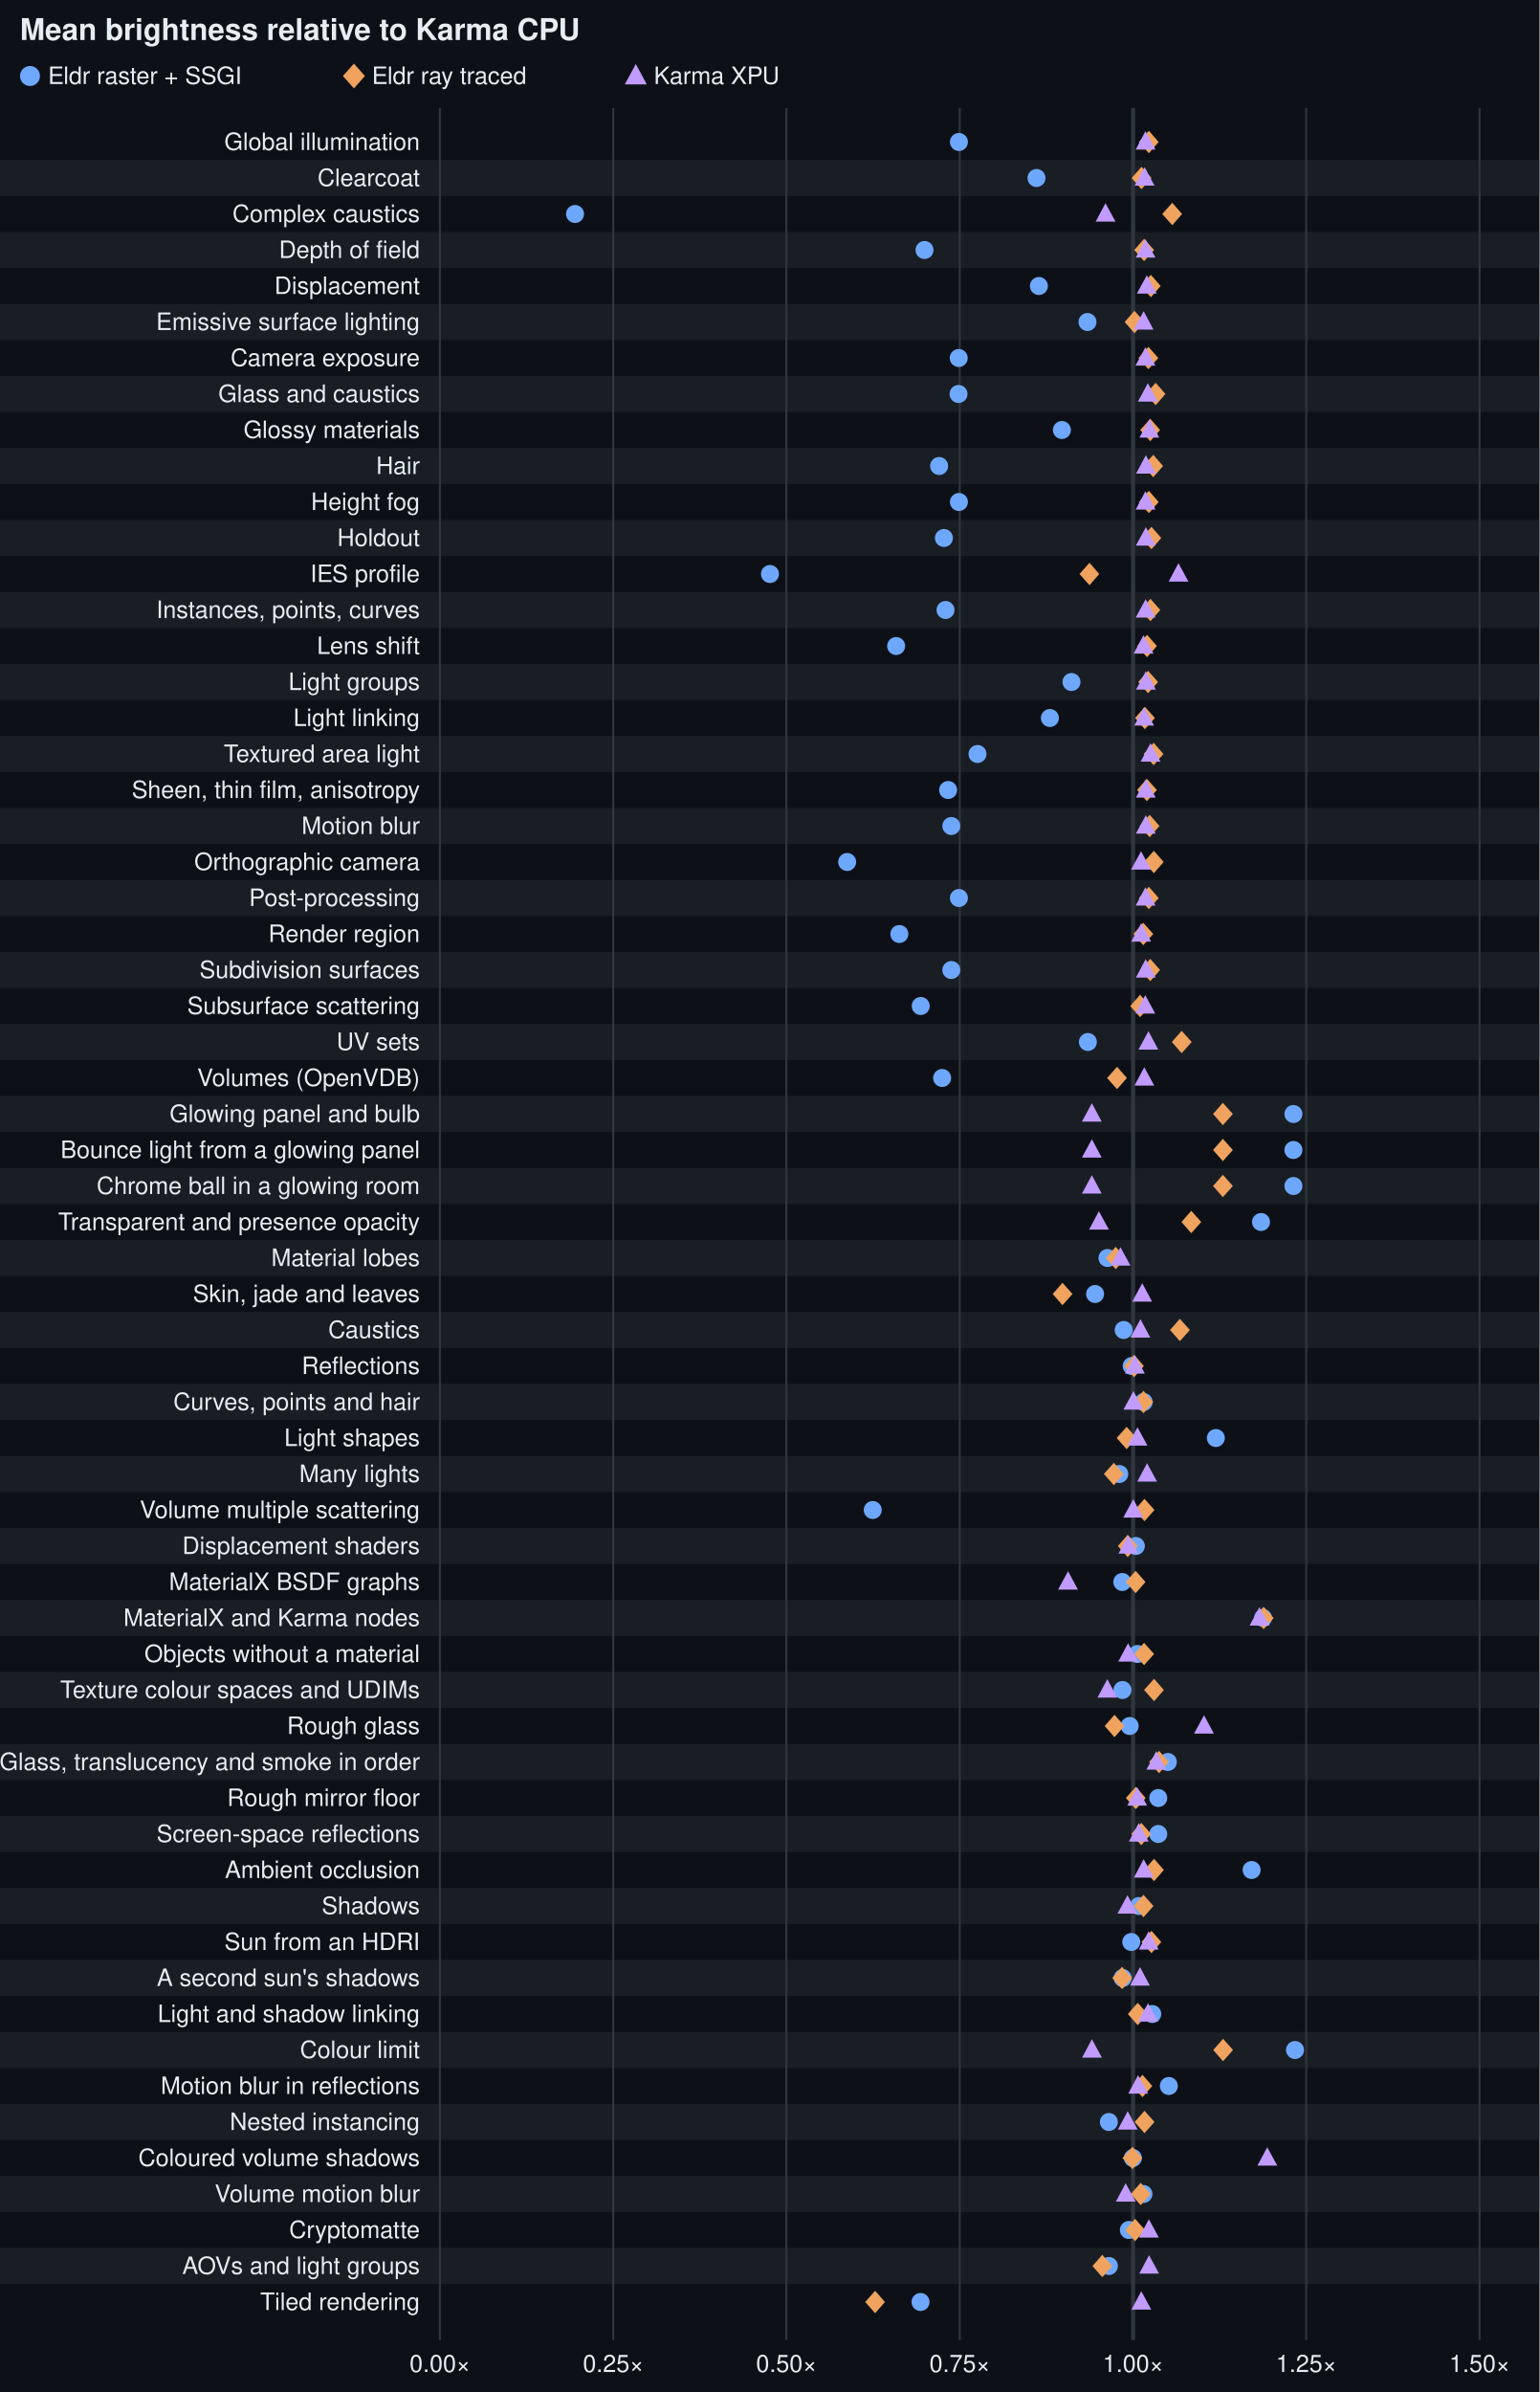
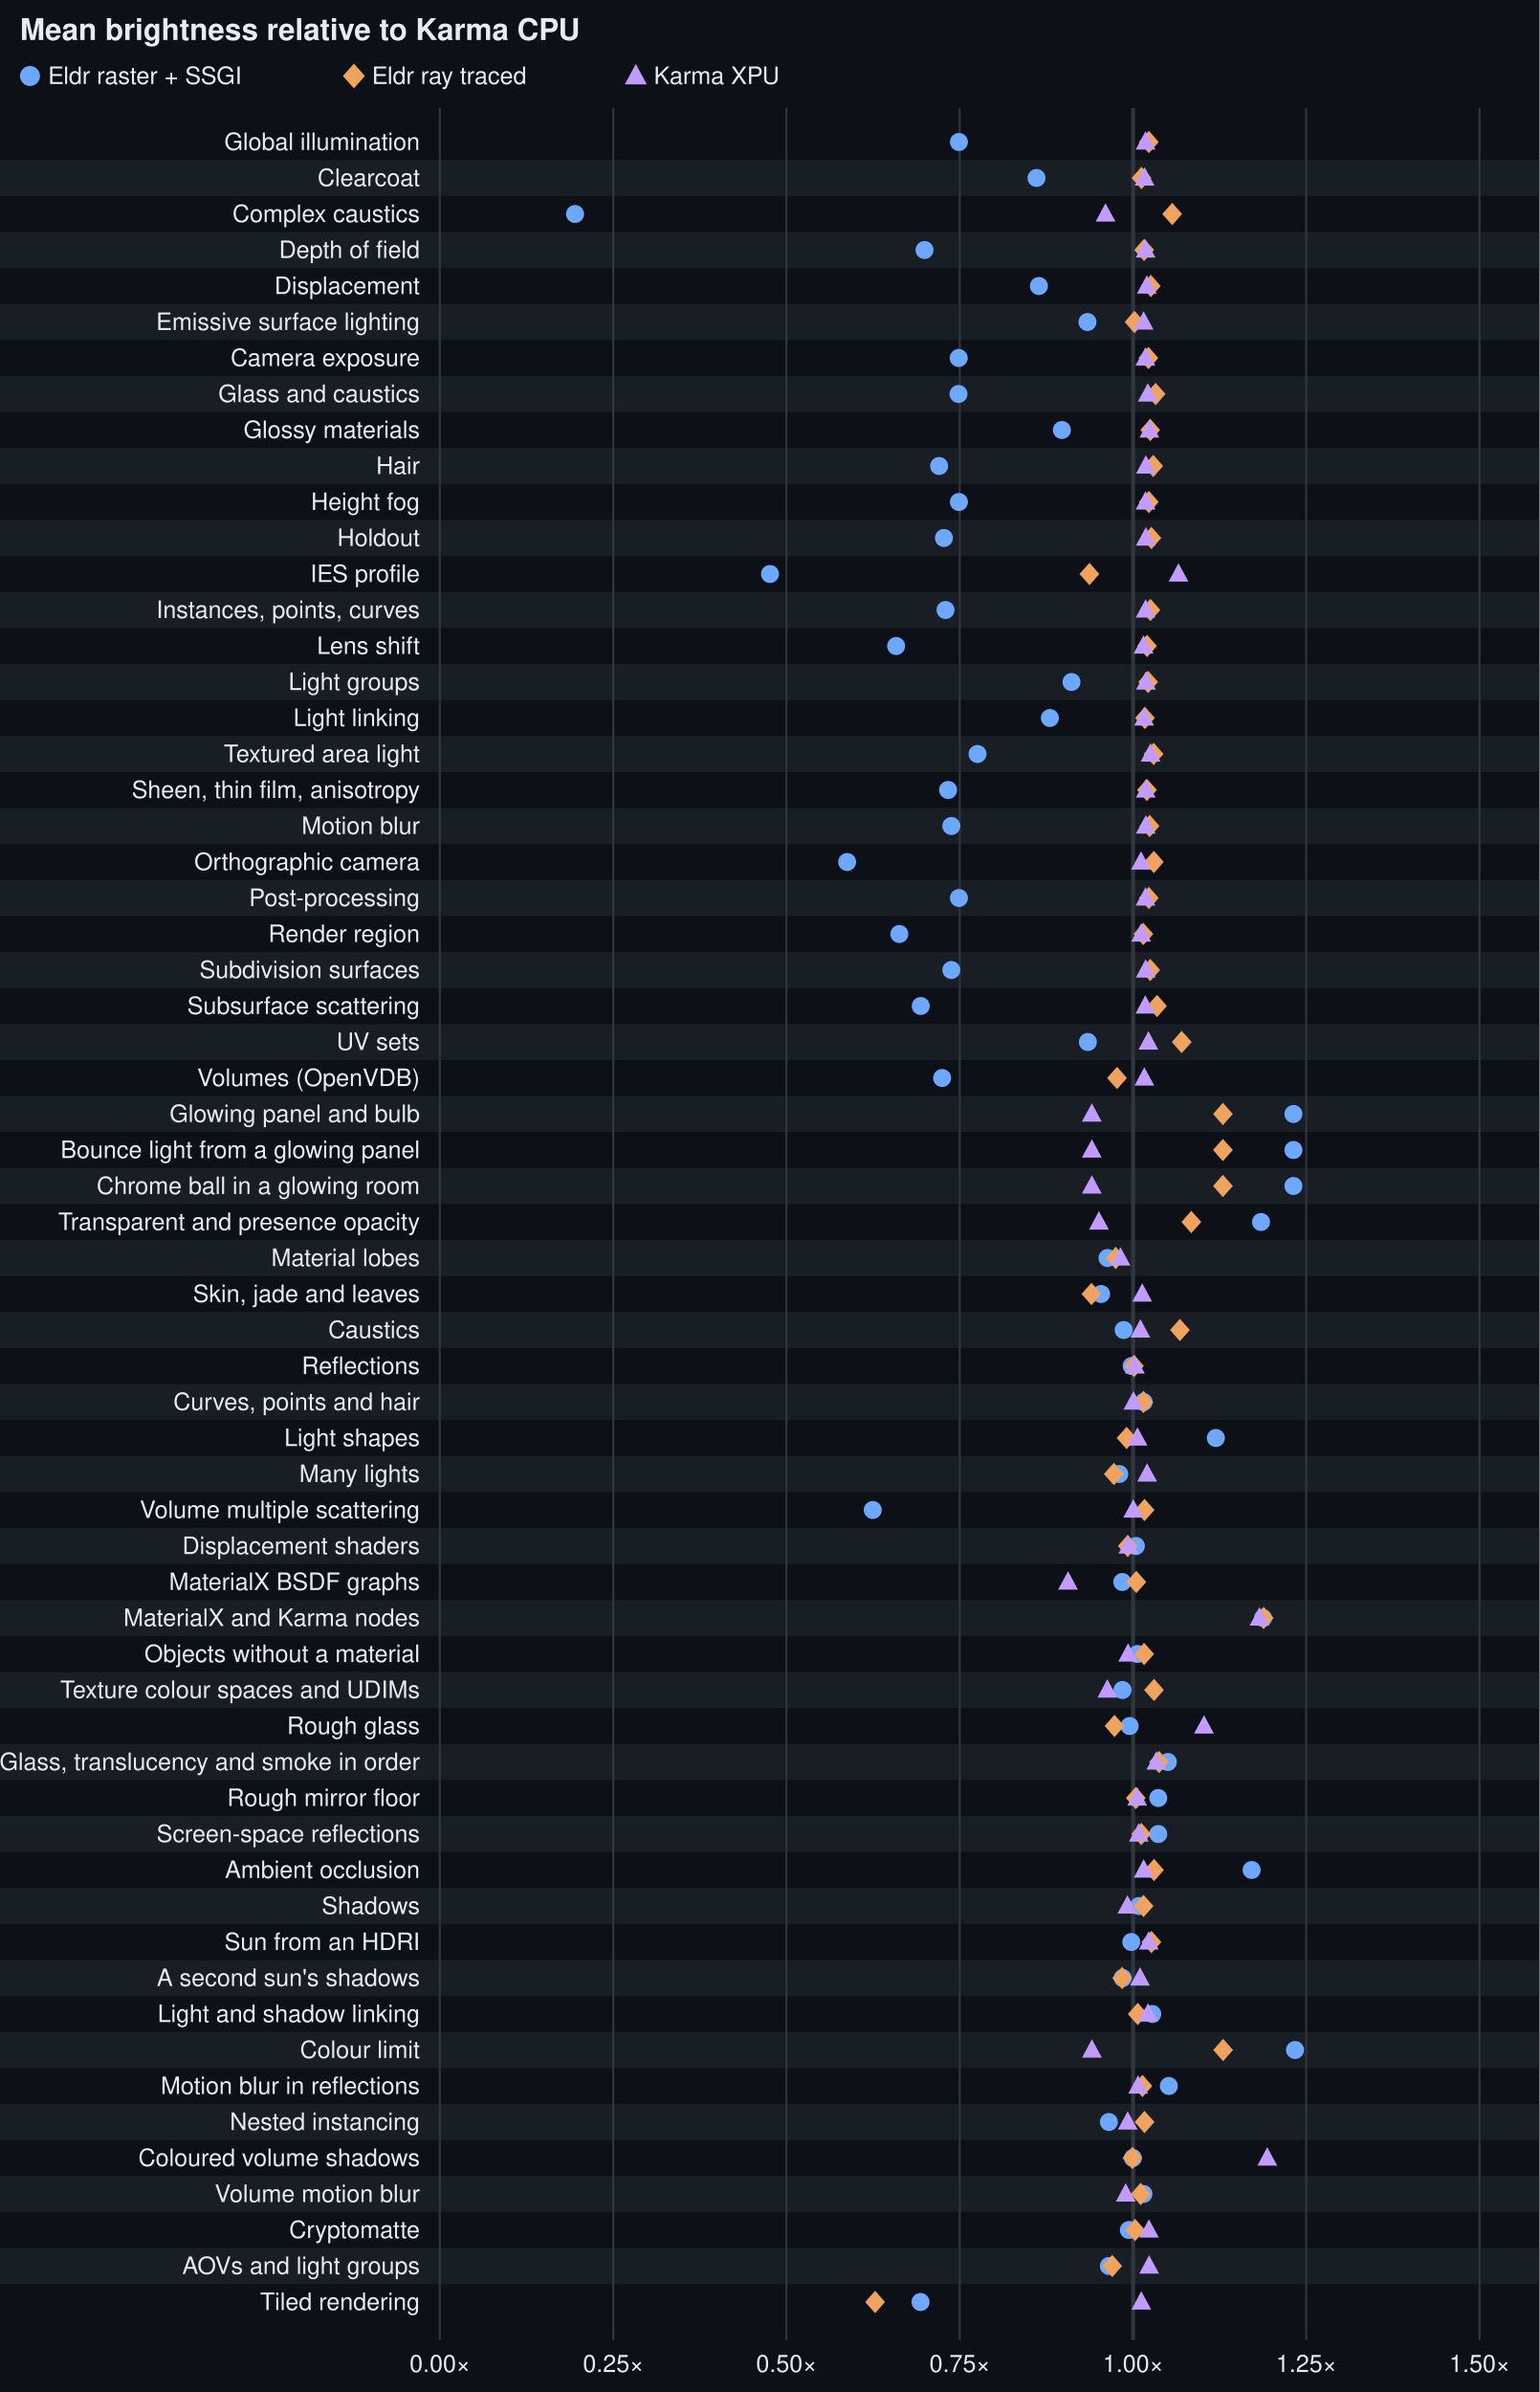
<svg xmlns="http://www.w3.org/2000/svg" width="770" height="1196" viewBox="0 0 770 1196" font-family="-apple-system,Segoe UI,Helvetica,Arial,sans-serif" font-size="12">
  <rect width="100%" height="100%" fill="#0d1117" />
  <text x="10" y="20" font-size="15" font-weight="600" fill="#e6edf3">Mean brightness relative to Karma CPU</text>
  <circle cx="15.0" cy="38.0" r="5.0" fill="#6ea8fe" />
  <text x="24" y="42" fill="#e6edf3">Eldr raster + SSGI</text>
  <polygon points="177.0,31.8 182.5,38.0 177.0,44.2 171.5,38.0" fill="#f0a35e" />
  <text x="186" y="42" fill="#e6edf3">Eldr ray traced</text>
  <polygon points="318.0,32.0 323.5,42.2 312.5,42.2" fill="#c29bff" />
  <text x="327" y="42" fill="#e6edf3">Karma XPU</text>
  <line x1="220.0" y1="54" x2="220.0" y2="1170" stroke="#30363d" />
  <text x="220.0" y="1186" text-anchor="middle" fill="#e6edf3">0.00×</text>
  <line x1="306.7" y1="54" x2="306.7" y2="1170" stroke="#30363d" />
  <text x="306.7" y="1186" text-anchor="middle" fill="#e6edf3">0.25×</text>
  <line x1="393.3" y1="54" x2="393.3" y2="1170" stroke="#30363d" />
  <text x="393.3" y="1186" text-anchor="middle" fill="#e6edf3">0.50×</text>
  <line x1="480.0" y1="54" x2="480.0" y2="1170" stroke="#30363d" />
  <text x="480.0" y="1186" text-anchor="middle" fill="#e6edf3">0.75×</text>
  <line x1="566.7" y1="54" x2="566.7" y2="1170" stroke="#30363d" stroke-width="2" />
  <text x="566.7" y="1186" text-anchor="middle" fill="#e6edf3">1.00×</text>
  <line x1="653.3" y1="54" x2="653.3" y2="1170" stroke="#30363d" />
  <text x="653.3" y="1186" text-anchor="middle" fill="#e6edf3">1.25×</text>
  <line x1="740.0" y1="54" x2="740.0" y2="1170" stroke="#30363d" />
  <text x="740.0" y="1186" text-anchor="middle" fill="#e6edf3">1.50×</text>
  <text x="210" y="71.0" text-anchor="end" dominant-baseline="middle" fill="#e6edf3">Global illumination</text>
  <g>
    <circle cx="479.6" cy="71.0" r="4.5" fill="#6ea8fe" />
  </g>
  <g>
    <polygon points="574.6,65.4 579.5,71.0 574.6,76.6 569.6,71.0" fill="#f0a35e" />
  </g>
  <g>
    <polygon points="572.9,65.6 577.9,74.8 568.0,74.8" fill="#c29bff" />
  </g>
  <rect x="0" y="80.0" width="770" height="18" fill="#30363d" opacity="0.35" />
  <text x="210" y="89.0" text-anchor="end" dominant-baseline="middle" fill="#e6edf3">Clearcoat</text>
  <g>
    <circle cx="518.4" cy="89.0" r="4.5" fill="#6ea8fe" />
  </g>
  <g>
    <polygon points="570.9,83.4 575.9,89.0 570.9,94.6 566.0,89.0" fill="#f0a35e" />
  </g>
  <g>
    <polygon points="572.5,83.6 577.4,92.8 567.5,92.8" fill="#c29bff" />
  </g>
  <text x="210" y="107.0" text-anchor="end" dominant-baseline="middle" fill="#e6edf3">Complex caustics</text>
  <g>
    <circle cx="287.6" cy="107.0" r="4.5" fill="#6ea8fe" />
  </g>
  <g>
    <polygon points="586.3,101.4 591.2,107.0 586.3,112.6 581.3,107.0" fill="#f0a35e" />
  </g>
  <g>
    <polygon points="552.9,101.6 557.9,110.8 548.0,110.8" fill="#c29bff" />
  </g>
  <rect x="0" y="116.0" width="770" height="18" fill="#30363d" opacity="0.35" />
  <text x="210" y="125.0" text-anchor="end" dominant-baseline="middle" fill="#e6edf3">Depth of field</text>
  <g>
    <circle cx="462.4" cy="125.0" r="4.5" fill="#6ea8fe" />
  </g>
  <g>
    <polygon points="572.2,119.4 577.2,125.0 572.2,130.6 567.3,125.0" fill="#f0a35e" />
  </g>
  <g>
    <polygon points="572.9,119.6 577.9,128.8 568.0,128.8" fill="#c29bff" />
  </g>
  <text x="210" y="143.0" text-anchor="end" dominant-baseline="middle" fill="#e6edf3">Displacement</text>
  <g>
    <circle cx="519.6" cy="143.0" r="4.5" fill="#6ea8fe" />
  </g>
  <g>
    <polygon points="575.6,137.4 580.5,143.0 575.6,148.6 570.6,143.0" fill="#f0a35e" />
  </g>
  <g>
    <polygon points="573.6,137.6 578.5,146.8 568.6,146.8" fill="#c29bff" />
  </g>
  <rect x="0" y="152.0" width="770" height="18" fill="#30363d" opacity="0.35" />
  <text x="210" y="161.0" text-anchor="end" dominant-baseline="middle" fill="#e6edf3">Emissive surface lighting</text>
  <g>
    <circle cx="543.9" cy="161.0" r="4.5" fill="#6ea8fe" />
  </g>
  <g>
    <polygon points="567.4,155.4 572.4,161.0 567.4,166.6 562.5,161.0" fill="#f0a35e" />
  </g>
  <g>
    <polygon points="572.0,155.6 576.9,164.8 567.0,164.8" fill="#c29bff" />
  </g>
  <text x="210" y="179.0" text-anchor="end" dominant-baseline="middle" fill="#e6edf3">Camera exposure</text>
  <g>
    <circle cx="479.5" cy="179.0" r="4.5" fill="#6ea8fe" />
  </g>
  <g>
    <polygon points="574.4,173.4 579.3,179.0 574.4,184.6 569.4,179.0" fill="#f0a35e" />
  </g>
  <g>
    <polygon points="572.9,173.6 577.8,182.8 567.9,182.8" fill="#c29bff" />
  </g>
  <rect x="0" y="188.0" width="770" height="18" fill="#30363d" opacity="0.35" />
  <text x="210" y="197.0" text-anchor="end" dominant-baseline="middle" fill="#e6edf3">Glass and caustics</text>
  <g>
    <circle cx="479.4" cy="197.0" r="4.5" fill="#6ea8fe" />
  </g>
  <g>
    <polygon points="578.0,191.4 582.9,197.0 578.0,202.6 573.0,197.0" fill="#f0a35e" />
  </g>
  <g>
    <polygon points="574.1,191.6 579.0,200.8 569.1,200.8" fill="#c29bff" />
  </g>
  <text x="210" y="215.0" text-anchor="end" dominant-baseline="middle" fill="#e6edf3">Glossy materials</text>
  <g>
    <circle cx="531.1" cy="215.0" r="4.5" fill="#6ea8fe" />
  </g>
  <g>
    <polygon points="575.3,209.4 580.2,215.0 575.3,220.6 570.3,215.0" fill="#f0a35e" />
  </g>
  <g>
    <polygon points="574.9,209.6 579.8,218.8 569.9,218.8" fill="#c29bff" />
  </g>
  <rect x="0" y="224.0" width="770" height="18" fill="#30363d" opacity="0.35" />
  <text x="210" y="233.0" text-anchor="end" dominant-baseline="middle" fill="#e6edf3">Hair</text>
  <g>
    <circle cx="469.7" cy="233.0" r="4.5" fill="#6ea8fe" />
  </g>
  <g>
    <polygon points="576.8,227.4 581.7,233.0 576.8,238.6 571.8,233.0" fill="#f0a35e" />
  </g>
  <g>
    <polygon points="573.1,227.6 578.1,236.8 568.2,236.8" fill="#c29bff" />
  </g>
  <text x="210" y="251.0" text-anchor="end" dominant-baseline="middle" fill="#e6edf3">Height fog</text>
  <g>
    <circle cx="479.6" cy="251.0" r="4.5" fill="#6ea8fe" />
  </g>
  <g>
    <polygon points="574.6,245.4 579.5,251.0 574.6,256.6 569.6,251.0" fill="#f0a35e" />
  </g>
  <g>
    <polygon points="572.9,245.6 577.9,254.8 568.0,254.8" fill="#c29bff" />
  </g>
  <rect x="0" y="260.0" width="770" height="18" fill="#30363d" opacity="0.35" />
  <text x="210" y="269.0" text-anchor="end" dominant-baseline="middle" fill="#e6edf3">Holdout</text>
  <g>
    <circle cx="472.1" cy="269.0" r="4.5" fill="#6ea8fe" />
  </g>
  <g>
    <polygon points="575.9,263.4 580.8,269.0 575.9,274.6 570.9,269.0" fill="#f0a35e" />
  </g>
  <g>
    <polygon points="573.1,263.6 578.0,272.8 568.1,272.8" fill="#c29bff" />
  </g>
  <text x="210" y="287.0" text-anchor="end" dominant-baseline="middle" fill="#e6edf3">IES profile</text>
  <g>
    <circle cx="385.1" cy="287.0" r="4.5" fill="#6ea8fe" />
  </g>
  <g>
    <polygon points="544.9,281.4 549.8,287.0 544.9,292.6 539.9,287.0" fill="#f0a35e" />
  </g>
  <g>
    <polygon points="589.4,281.6 594.4,290.8 584.5,290.8" fill="#c29bff" />
  </g>
  <rect x="0" y="296.0" width="770" height="18" fill="#30363d" opacity="0.35" />
  <text x="210" y="305.0" text-anchor="end" dominant-baseline="middle" fill="#e6edf3">Instances, points, curves</text>
  <g>
    <circle cx="472.9" cy="305.0" r="4.5" fill="#6ea8fe" />
  </g>
  <g>
    <polygon points="575.4,299.4 580.3,305.0 575.4,310.6 570.4,305.0" fill="#f0a35e" />
  </g>
  <g>
    <polygon points="573.0,299.6 577.9,308.8 568.0,308.8" fill="#c29bff" />
  </g>
  <text x="210" y="323.0" text-anchor="end" dominant-baseline="middle" fill="#e6edf3">Lens shift</text>
  <g>
    <circle cx="448.2" cy="323.0" r="4.5" fill="#6ea8fe" />
  </g>
  <g>
    <polygon points="573.7,317.4 578.6,323.0 573.7,328.6 568.7,323.0" fill="#f0a35e" />
  </g>
  <g>
    <polygon points="571.9,317.6 576.9,326.8 567.0,326.8" fill="#c29bff" />
  </g>
  <rect x="0" y="332.0" width="770" height="18" fill="#30363d" opacity="0.35" />
  <text x="210" y="341.0" text-anchor="end" dominant-baseline="middle" fill="#e6edf3">Light groups</text>
  <g>
    <circle cx="535.9" cy="341.0" r="4.5" fill="#6ea8fe" />
  </g>
  <g>
    <polygon points="574.2,335.4 579.2,341.0 574.2,346.6 569.3,341.0" fill="#f0a35e" />
  </g>
  <g>
    <polygon points="573.1,335.6 578.1,344.8 568.2,344.8" fill="#c29bff" />
  </g>
  <text x="210" y="359.0" text-anchor="end" dominant-baseline="middle" fill="#e6edf3">Light linking</text>
  <g>
    <circle cx="525.1" cy="359.0" r="4.5" fill="#6ea8fe" />
  </g>
  <g>
    <polygon points="572.6,353.4 577.6,359.0 572.6,364.6 567.7,359.0" fill="#f0a35e" />
  </g>
  <g>
    <polygon points="572.2,353.6 577.2,362.8 567.3,362.8" fill="#c29bff" />
  </g>
  <rect x="0" y="368.0" width="770" height="18" fill="#30363d" opacity="0.35" />
  <text x="210" y="377.0" text-anchor="end" dominant-baseline="middle" fill="#e6edf3">Textured area light</text>
  <g>
    <circle cx="488.9" cy="377.0" r="4.5" fill="#6ea8fe" />
  </g>
  <g>
    <polygon points="577.0,371.4 581.9,377.0 577.0,382.6 572.0,377.0" fill="#f0a35e" />
  </g>
  <g>
    <polygon points="575.4,371.6 580.4,380.8 570.5,380.8" fill="#c29bff" />
  </g>
  <text x="210" y="395.0" text-anchor="end" dominant-baseline="middle" fill="#e6edf3">Sheen, thin film, anisotropy</text>
  <g>
    <circle cx="474.2" cy="395.0" r="4.5" fill="#6ea8fe" />
  </g>
  <g>
    <polygon points="573.6,389.4 578.6,395.0 573.6,400.6 568.7,395.0" fill="#f0a35e" />
  </g>
  <g>
    <polygon points="573.1,389.6 578.0,398.8 568.1,398.8" fill="#c29bff" />
  </g>
  <rect x="0" y="404.0" width="770" height="18" fill="#30363d" opacity="0.35" />
  <text x="210" y="413.0" text-anchor="end" dominant-baseline="middle" fill="#e6edf3">Motion blur</text>
  <g>
    <circle cx="475.8" cy="413.0" r="4.5" fill="#6ea8fe" />
  </g>
  <g>
    <polygon points="575.0,407.4 579.9,413.0 575.0,418.6 570.0,413.0" fill="#f0a35e" />
  </g>
  <g>
    <polygon points="573.1,407.6 578.0,416.8 568.1,416.8" fill="#c29bff" />
  </g>
  <text x="210" y="431.0" text-anchor="end" dominant-baseline="middle" fill="#e6edf3">Orthographic camera</text>
  <g>
    <circle cx="423.7" cy="431.0" r="4.5" fill="#6ea8fe" />
  </g>
  <g>
    <polygon points="577.1,425.4 582.0,431.0 577.1,436.6 572.1,431.0" fill="#f0a35e" />
  </g>
  <g>
    <polygon points="570.7,425.6 575.6,434.8 565.7,434.8" fill="#c29bff" />
  </g>
  <rect x="0" y="440.0" width="770" height="18" fill="#30363d" opacity="0.35" />
  <text x="210" y="449.0" text-anchor="end" dominant-baseline="middle" fill="#e6edf3">Post-processing</text>
  <g>
    <circle cx="479.6" cy="449.0" r="4.5" fill="#6ea8fe" />
  </g>
  <g>
    <polygon points="574.6,443.4 579.5,449.0 574.6,454.6 569.6,449.0" fill="#f0a35e" />
  </g>
  <g>
    <polygon points="572.9,443.6 577.9,452.8 568.0,452.8" fill="#c29bff" />
  </g>
  <text x="210" y="467.0" text-anchor="end" dominant-baseline="middle" fill="#e6edf3">Render region</text>
  <g>
    <circle cx="449.8" cy="467.0" r="4.5" fill="#6ea8fe" />
  </g>
  <g>
    <polygon points="571.8,461.4 576.8,467.0 571.8,472.6 566.9,467.0" fill="#f0a35e" />
  </g>
  <g>
    <polygon points="570.8,461.6 575.7,470.8 565.8,470.8" fill="#c29bff" />
  </g>
  <rect x="0" y="476.0" width="770" height="18" fill="#30363d" opacity="0.35" />
  <text x="210" y="485.0" text-anchor="end" dominant-baseline="middle" fill="#e6edf3">Subdivision surfaces</text>
  <g>
    <circle cx="475.8" cy="485.0" r="4.5" fill="#6ea8fe" />
  </g>
  <g>
    <polygon points="575.3,479.4 580.2,485.0 575.3,490.6 570.3,485.0" fill="#f0a35e" />
  </g>
  <g>
    <polygon points="573.0,479.6 578.0,488.8 568.1,488.8" fill="#c29bff" />
  </g>
  <text x="210" y="503.0" text-anchor="end" dominant-baseline="middle" fill="#e6edf3">Subsurface scattering</text>
  <g>
    <circle cx="460.5" cy="503.0" r="4.5" fill="#6ea8fe" />
  </g>
  <g>
-     <polygon points="570.2,497.4 575.2,503.0 570.2,508.6 565.3,503.0" fill="#f0a35e" />
+     <polygon points="578.7,497.4 583.6,503.0 578.7,508.6 573.7,503.0" fill="#f0a35e" />
  </g>
  <g>
    <polygon points="572.8,497.6 577.8,506.8 567.9,506.8" fill="#c29bff" />
  </g>
  <rect x="0" y="512.0" width="770" height="18" fill="#30363d" opacity="0.35" />
  <text x="210" y="521.0" text-anchor="end" dominant-baseline="middle" fill="#e6edf3">UV sets</text>
  <g>
    <circle cx="544.1" cy="521.0" r="4.5" fill="#6ea8fe" />
  </g>
  <g>
    <polygon points="591.0,515.4 596.0,521.0 591.0,526.6 586.1,521.0" fill="#f0a35e" />
  </g>
  <g>
    <polygon points="574.4,515.6 579.3,524.8 569.4,524.8" fill="#c29bff" />
  </g>
  <text x="210" y="539.0" text-anchor="end" dominant-baseline="middle" fill="#e6edf3">Volumes (OpenVDB)</text>
  <g>
    <circle cx="471.2" cy="539.0" r="4.5" fill="#6ea8fe" />
  </g>
  <g>
    <polygon points="558.7,533.4 563.6,539.0 558.7,544.6 553.7,539.0" fill="#f0a35e" />
  </g>
  <g>
    <polygon points="572.3,533.6 577.3,542.8 567.4,542.8" fill="#c29bff" />
  </g>
  <rect x="0" y="548.0" width="770" height="18" fill="#30363d" opacity="0.35" />
  <text x="210" y="557.0" text-anchor="end" dominant-baseline="middle" fill="#e6edf3">Glowing panel and bulb</text>
  <g>
    <circle cx="646.9" cy="557.0" r="4.5" fill="#6ea8fe" />
  </g>
  <g>
    <polygon points="611.6,551.4 616.6,557.0 611.6,562.6 606.7,557.0" fill="#f0a35e" />
  </g>
  <g>
    <polygon points="546.1,551.6 551.0,560.8 541.1,560.8" fill="#c29bff" />
  </g>
  <text x="210" y="575.0" text-anchor="end" dominant-baseline="middle" fill="#e6edf3">Bounce light from a glowing panel</text>
  <g>
    <circle cx="646.9" cy="575.0" r="4.5" fill="#6ea8fe" />
  </g>
  <g>
    <polygon points="611.6,569.4 616.6,575.0 611.6,580.6 606.7,575.0" fill="#f0a35e" />
  </g>
  <g>
    <polygon points="546.1,569.6 551.0,578.8 541.1,578.8" fill="#c29bff" />
  </g>
  <rect x="0" y="584.0" width="770" height="18" fill="#30363d" opacity="0.35" />
  <text x="210" y="593.0" text-anchor="end" dominant-baseline="middle" fill="#e6edf3">Chrome ball in a glowing room</text>
  <g>
    <circle cx="646.9" cy="593.0" r="4.5" fill="#6ea8fe" />
  </g>
  <g>
    <polygon points="611.6,587.4 616.6,593.0 611.6,598.6 606.7,593.0" fill="#f0a35e" />
  </g>
  <g>
    <polygon points="546.1,587.6 551.0,596.8 541.1,596.8" fill="#c29bff" />
  </g>
  <text x="210" y="611.0" text-anchor="end" dominant-baseline="middle" fill="#e6edf3">Transparent and presence opacity</text>
  <g>
    <circle cx="630.7" cy="611.0" r="4.5" fill="#6ea8fe" />
  </g>
  <g>
    <polygon points="595.8,605.4 600.8,611.0 595.8,616.6 590.9,611.0" fill="#f0a35e" />
  </g>
  <g>
    <polygon points="549.6,605.6 554.6,614.8 544.7,614.8" fill="#c29bff" />
  </g>
  <rect x="0" y="620.0" width="770" height="18" fill="#30363d" opacity="0.35" />
  <text x="210" y="629.0" text-anchor="end" dominant-baseline="middle" fill="#e6edf3">Material lobes</text>
  <g>
    <circle cx="553.9" cy="629.0" r="4.5" fill="#6ea8fe" />
  </g>
  <g>
    <polygon points="558.0,623.4 563.0,629.0 558.0,634.6 553.1,629.0" fill="#f0a35e" />
  </g>
  <g>
    <polygon points="560.4,623.6 565.4,632.8 555.5,632.8" fill="#c29bff" />
  </g>
  <text x="210" y="647.0" text-anchor="end" dominant-baseline="middle" fill="#e6edf3">Skin, jade and leaves</text>
  <g>
-     <circle cx="547.7" cy="647.0" r="4.5" fill="#6ea8fe" />
-   </g>
-   <g>
-     <polygon points="531.4,641.4 536.4,647.0 531.4,652.6 526.5,647.0" fill="#f0a35e" />
+     <circle cx="550.7" cy="647.0" r="4.5" fill="#6ea8fe" />
+   </g>
+   <g>
+     <polygon points="545.9,641.4 550.8,647.0 545.9,652.6 540.9,647.0" fill="#f0a35e" />
  </g>
  <g>
    <polygon points="571.3,641.6 576.2,650.8 566.3,650.8" fill="#c29bff" />
  </g>
  <rect x="0" y="656.0" width="770" height="18" fill="#30363d" opacity="0.35" />
  <text x="210" y="665.0" text-anchor="end" dominant-baseline="middle" fill="#e6edf3">Caustics</text>
  <g>
    <circle cx="562.0" cy="665.0" r="4.5" fill="#6ea8fe" />
  </g>
  <g>
    <polygon points="590.1,659.4 595.1,665.0 590.1,670.6 585.2,665.0" fill="#f0a35e" />
  </g>
  <g>
    <polygon points="570.4,659.6 575.3,668.8 565.4,668.8" fill="#c29bff" />
  </g>
  <text x="210" y="683.0" text-anchor="end" dominant-baseline="middle" fill="#e6edf3">Reflections</text>
  <g>
    <circle cx="566.0" cy="683.0" r="4.5" fill="#6ea8fe" />
  </g>
  <g>
    <polygon points="567.2,677.4 572.1,683.0 567.2,688.6 562.2,683.0" fill="#f0a35e" />
  </g>
  <g>
    <polygon points="567.6,677.6 572.6,686.8 562.7,686.8" fill="#c29bff" />
  </g>
  <rect x="0" y="692.0" width="770" height="18" fill="#30363d" opacity="0.35" />
  <text x="210" y="701.0" text-anchor="end" dominant-baseline="middle" fill="#e6edf3">Curves, points and hair</text>
  <g>
    <circle cx="572.0" cy="701.0" r="4.5" fill="#6ea8fe" />
  </g>
  <g>
    <polygon points="571.9,695.4 576.8,701.0 571.9,706.6 566.9,701.0" fill="#f0a35e" />
  </g>
  <g>
    <polygon points="566.9,695.6 571.8,704.8 561.9,704.8" fill="#c29bff" />
  </g>
  <text x="210" y="719.0" text-anchor="end" dominant-baseline="middle" fill="#e6edf3">Light shapes</text>
  <g>
    <circle cx="608.1" cy="719.0" r="4.5" fill="#6ea8fe" />
  </g>
  <g>
    <polygon points="563.5,713.4 568.4,719.0 563.5,724.6 558.5,719.0" fill="#f0a35e" />
  </g>
  <g>
    <polygon points="568.9,713.6 573.9,722.8 564.0,722.8" fill="#c29bff" />
  </g>
  <rect x="0" y="728.0" width="770" height="18" fill="#30363d" opacity="0.35" />
  <text x="210" y="737.0" text-anchor="end" dominant-baseline="middle" fill="#e6edf3">Many lights</text>
  <g>
    <circle cx="559.8" cy="737.0" r="4.5" fill="#6ea8fe" />
  </g>
  <g>
    <polygon points="557.1,731.4 562.0,737.0 557.1,742.6 552.1,737.0" fill="#f0a35e" />
  </g>
  <g>
    <polygon points="573.7,731.6 578.7,740.8 568.8,740.8" fill="#c29bff" />
  </g>
  <text x="210" y="755.0" text-anchor="end" dominant-baseline="middle" fill="#e6edf3">Volume multiple scattering</text>
  <g>
    <circle cx="436.5" cy="755.0" r="4.5" fill="#6ea8fe" />
  </g>
  <g>
    <polygon points="572.4,749.4 577.4,755.0 572.4,760.6 567.5,755.0" fill="#f0a35e" />
  </g>
  <g>
    <polygon points="566.8,749.6 571.7,758.8 561.8,758.8" fill="#c29bff" />
  </g>
  <rect x="0" y="764.0" width="770" height="18" fill="#30363d" opacity="0.35" />
  <text x="210" y="773.0" text-anchor="end" dominant-baseline="middle" fill="#e6edf3">Displacement shaders</text>
  <g>
    <circle cx="568.1" cy="773.0" r="4.5" fill="#6ea8fe" />
  </g>
  <g>
    <polygon points="564.0,767.4 569.0,773.0 564.0,778.6 559.1,773.0" fill="#f0a35e" />
  </g>
  <g>
    <polygon points="564.3,767.6 569.3,776.8 559.4,776.8" fill="#c29bff" />
  </g>
  <text x="210" y="791.0" text-anchor="end" dominant-baseline="middle" fill="#e6edf3">MaterialX BSDF graphs</text>
  <g>
    <circle cx="561.3" cy="791.0" r="4.5" fill="#6ea8fe" />
  </g>
  <g>
-     <polygon points="568.0,785.4 572.9,791.0 568.0,796.6 563.0,791.0" fill="#f0a35e" />
+     <polygon points="568.3,785.4 573.3,791.0 568.3,796.6 563.4,791.0" fill="#f0a35e" />
  </g>
  <g>
    <polygon points="534.2,785.6 539.1,794.8 529.2,794.8" fill="#c29bff" />
  </g>
  <rect x="0" y="800.0" width="770" height="18" fill="#30363d" opacity="0.35" />
  <text x="210" y="809.0" text-anchor="end" dominant-baseline="middle" fill="#e6edf3">MaterialX and Karma nodes</text>
  <g>
    <circle cx="631.7" cy="809.0" r="4.5" fill="#6ea8fe" />
  </g>
  <g>
    <polygon points="632.0,803.4 637.0,809.0 632.0,814.6 627.1,809.0" fill="#f0a35e" />
  </g>
  <g>
    <polygon points="629.9,803.6 634.9,812.8 625.0,812.8" fill="#c29bff" />
  </g>
  <text x="210" y="827.0" text-anchor="end" dominant-baseline="middle" fill="#e6edf3">Objects without a material</text>
  <g>
    <circle cx="568.9" cy="827.0" r="4.5" fill="#6ea8fe" />
  </g>
  <g>
    <polygon points="572.2,821.4 577.2,827.0 572.2,832.6 567.3,827.0" fill="#f0a35e" />
  </g>
  <g>
    <polygon points="564.2,821.6 569.2,830.8 559.3,830.8" fill="#c29bff" />
  </g>
  <rect x="0" y="836.0" width="770" height="18" fill="#30363d" opacity="0.35" />
  <text x="210" y="845.0" text-anchor="end" dominant-baseline="middle" fill="#e6edf3">Texture colour spaces and UDIMs</text>
  <g>
    <circle cx="561.4" cy="845.0" r="4.5" fill="#6ea8fe" />
  </g>
  <g>
    <polygon points="577.2,839.4 582.1,845.0 577.2,850.6 572.2,845.0" fill="#f0a35e" />
  </g>
  <g>
    <polygon points="553.8,839.6 558.8,848.8 548.9,848.8" fill="#c29bff" />
  </g>
  <text x="210" y="863.0" text-anchor="end" dominant-baseline="middle" fill="#e6edf3">Rough glass</text>
  <g>
    <circle cx="565.0" cy="863.0" r="4.5" fill="#6ea8fe" />
  </g>
  <g>
    <polygon points="557.4,857.4 562.4,863.0 557.4,868.6 552.5,863.0" fill="#f0a35e" />
  </g>
  <g>
    <polygon points="602.2,857.6 607.1,866.8 597.2,866.8" fill="#c29bff" />
  </g>
  <rect x="0" y="872.0" width="770" height="18" fill="#30363d" opacity="0.35" />
  <text x="210" y="881.0" text-anchor="end" dominant-baseline="middle" fill="#e6edf3">Glass, translucency and smoke in order</text>
  <g>
    <circle cx="584.1" cy="881.0" r="4.5" fill="#6ea8fe" />
  </g>
  <g>
    <polygon points="579.7,875.4 584.6,881.0 579.7,886.6 574.7,881.0" fill="#f0a35e" />
  </g>
  <g>
    <polygon points="578.3,875.6 583.3,884.8 573.4,884.8" fill="#c29bff" />
  </g>
  <text x="210" y="899.0" text-anchor="end" dominant-baseline="middle" fill="#e6edf3">Rough mirror floor</text>
  <g>
    <circle cx="579.3" cy="899.0" r="4.5" fill="#6ea8fe" />
  </g>
  <g>
    <polygon points="568.1,893.4 573.0,899.0 568.1,904.6 563.1,899.0" fill="#f0a35e" />
  </g>
  <g>
    <polygon points="568.8,893.6 573.7,902.8 563.8,902.8" fill="#c29bff" />
  </g>
  <rect x="0" y="908.0" width="770" height="18" fill="#30363d" opacity="0.35" />
  <text x="210" y="917.0" text-anchor="end" dominant-baseline="middle" fill="#e6edf3">Screen-space reflections</text>
  <g>
    <circle cx="579.3" cy="917.0" r="4.5" fill="#6ea8fe" />
  </g>
  <g>
    <polygon points="570.8,911.4 575.7,917.0 570.8,922.6 565.8,917.0" fill="#f0a35e" />
  </g>
  <g>
    <polygon points="569.5,911.6 574.5,920.8 564.6,920.8" fill="#c29bff" />
  </g>
  <text x="210" y="935.0" text-anchor="end" dominant-baseline="middle" fill="#e6edf3">Ambient occlusion</text>
  <g>
    <circle cx="626.0" cy="935.0" r="4.5" fill="#6ea8fe" />
  </g>
  <g>
    <polygon points="577.2,929.4 582.1,935.0 577.2,940.6 572.2,935.0" fill="#f0a35e" />
  </g>
  <g>
    <polygon points="572.0,929.6 577.0,938.8 567.1,938.8" fill="#c29bff" />
  </g>
  <rect x="0" y="944.0" width="770" height="18" fill="#30363d" opacity="0.35" />
  <text x="210" y="953.0" text-anchor="end" dominant-baseline="middle" fill="#e6edf3">Shadows</text>
  <g>
    <circle cx="569.6" cy="953.0" r="4.5" fill="#6ea8fe" />
  </g>
  <g>
    <polygon points="571.9,947.4 576.9,953.0 571.9,958.6 567.0,953.0" fill="#f0a35e" />
  </g>
  <g>
    <polygon points="563.9,947.6 568.8,956.8 558.9,956.8" fill="#c29bff" />
  </g>
  <text x="210" y="971.0" text-anchor="end" dominant-baseline="middle" fill="#e6edf3">Sun from an HDRI</text>
  <g>
    <circle cx="565.8" cy="971.0" r="4.5" fill="#6ea8fe" />
  </g>
  <g>
    <polygon points="575.9,965.4 580.8,971.0 575.9,976.6 570.9,971.0" fill="#f0a35e" />
  </g>
  <g>
    <polygon points="574.5,965.6 579.5,974.8 569.6,974.8" fill="#c29bff" />
  </g>
  <rect x="0" y="980.0" width="770" height="18" fill="#30363d" opacity="0.35" />
  <text x="210" y="989.0" text-anchor="end" dominant-baseline="middle" fill="#e6edf3">A second sun's shadows</text>
  <g>
    <circle cx="561.5" cy="989.0" r="4.5" fill="#6ea8fe" />
  </g>
  <g>
    <polygon points="561.2,983.4 566.2,989.0 561.2,994.6 556.3,989.0" fill="#f0a35e" />
  </g>
  <g>
    <polygon points="570.2,983.6 575.1,992.8 565.2,992.8" fill="#c29bff" />
  </g>
  <text x="210" y="1007.0" text-anchor="end" dominant-baseline="middle" fill="#e6edf3">Light and shadow linking</text>
  <g>
    <circle cx="576.3" cy="1007.0" r="4.5" fill="#6ea8fe" />
  </g>
  <g>
    <polygon points="569.0,1001.4 574.0,1007.0 569.0,1012.6 564.1,1007.0" fill="#f0a35e" />
  </g>
  <g>
    <polygon points="574.2,1001.6 579.2,1010.8 569.3,1010.8" fill="#c29bff" />
  </g>
  <rect x="0" y="1016.0" width="770" height="18" fill="#30363d" opacity="0.35" />
  <text x="210" y="1025.0" text-anchor="end" dominant-baseline="middle" fill="#e6edf3">Colour limit</text>
  <g>
    <circle cx="647.7" cy="1025.0" r="4.5" fill="#6ea8fe" />
  </g>
  <g>
    <polygon points="611.7,1019.4 616.7,1025.0 611.7,1030.6 606.8,1025.0" fill="#f0a35e" />
  </g>
  <g>
    <polygon points="546.1,1019.6 551.1,1028.8 541.2,1028.8" fill="#c29bff" />
  </g>
  <text x="210" y="1043.0" text-anchor="end" dominant-baseline="middle" fill="#e6edf3">Motion blur in reflections</text>
  <g>
    <circle cx="584.6" cy="1043.0" r="4.5" fill="#6ea8fe" />
  </g>
  <g>
    <polygon points="571.4,1037.4 576.3,1043.0 571.4,1048.6 566.4,1043.0" fill="#f0a35e" />
  </g>
  <g>
    <polygon points="569.2,1037.6 574.2,1046.8 564.3,1046.8" fill="#c29bff" />
  </g>
  <rect x="0" y="1052.0" width="770" height="18" fill="#30363d" opacity="0.35" />
  <text x="210" y="1061.0" text-anchor="end" dominant-baseline="middle" fill="#e6edf3">Nested instancing</text>
  <g>
    <circle cx="554.6" cy="1061.0" r="4.5" fill="#6ea8fe" />
  </g>
  <g>
    <polygon points="572.4,1055.4 577.4,1061.0 572.4,1066.6 567.5,1061.0" fill="#f0a35e" />
  </g>
  <g>
    <polygon points="564.0,1055.6 569.0,1064.8 559.1,1064.8" fill="#c29bff" />
  </g>
  <text x="210" y="1079.0" text-anchor="end" dominant-baseline="middle" fill="#e6edf3">Coloured volume shadows</text>
  <g>
    <circle cx="566.6" cy="1079.0" r="4.5" fill="#6ea8fe" />
  </g>
  <g>
    <polygon points="566.4,1073.4 571.3,1079.0 566.4,1084.6 561.4,1079.0" fill="#f0a35e" />
  </g>
  <g>
    <polygon points="633.8,1073.6 638.8,1082.8 628.9,1082.8" fill="#c29bff" />
  </g>
  <rect x="0" y="1088.0" width="770" height="18" fill="#30363d" opacity="0.35" />
  <text x="210" y="1097.0" text-anchor="end" dominant-baseline="middle" fill="#e6edf3">Volume motion blur</text>
  <g>
    <circle cx="571.9" cy="1097.0" r="4.5" fill="#6ea8fe" />
  </g>
  <g>
    <polygon points="570.5,1091.4 575.5,1097.0 570.5,1102.6 565.6,1097.0" fill="#f0a35e" />
  </g>
  <g>
    <polygon points="563.0,1091.6 568.0,1100.8 558.1,1100.8" fill="#c29bff" />
  </g>
  <text x="210" y="1115.0" text-anchor="end" dominant-baseline="middle" fill="#e6edf3">Cryptomatte</text>
  <g>
    <circle cx="564.6" cy="1115.0" r="4.5" fill="#6ea8fe" />
  </g>
  <g>
    <polygon points="567.7,1109.4 572.7,1115.0 567.7,1120.6 562.8,1115.0" fill="#f0a35e" />
  </g>
  <g>
    <polygon points="574.6,1109.6 579.6,1118.8 569.7,1118.8" fill="#c29bff" />
  </g>
  <rect x="0" y="1124.0" width="770" height="18" fill="#30363d" opacity="0.35" />
  <text x="210" y="1133.0" text-anchor="end" dominant-baseline="middle" fill="#e6edf3">AOVs and light groups</text>
  <g>
    <circle cx="554.6" cy="1133.0" r="4.5" fill="#6ea8fe" />
  </g>
  <g>
-     <polygon points="551.3,1127.4 556.3,1133.0 551.3,1138.6 546.4,1133.0" fill="#f0a35e" />
+     <polygon points="556.3,1127.4 561.2,1133.0 556.3,1138.6 551.3,1133.0" fill="#f0a35e" />
  </g>
  <g>
    <polygon points="574.7,1127.6 579.7,1136.8 569.8,1136.8" fill="#c29bff" />
  </g>
  <text x="210" y="1151.0" text-anchor="end" dominant-baseline="middle" fill="#e6edf3">Tiled rendering</text>
  <g>
    <circle cx="460.4" cy="1151.0" r="4.5" fill="#6ea8fe" />
  </g>
  <g>
    <polygon points="437.7,1145.4 442.6,1151.0 437.7,1156.6 432.7,1151.0" fill="#f0a35e" />
  </g>
  <g>
    <polygon points="570.8,1145.6 575.8,1154.8 565.9,1154.8" fill="#c29bff" />
  </g>
</svg>
